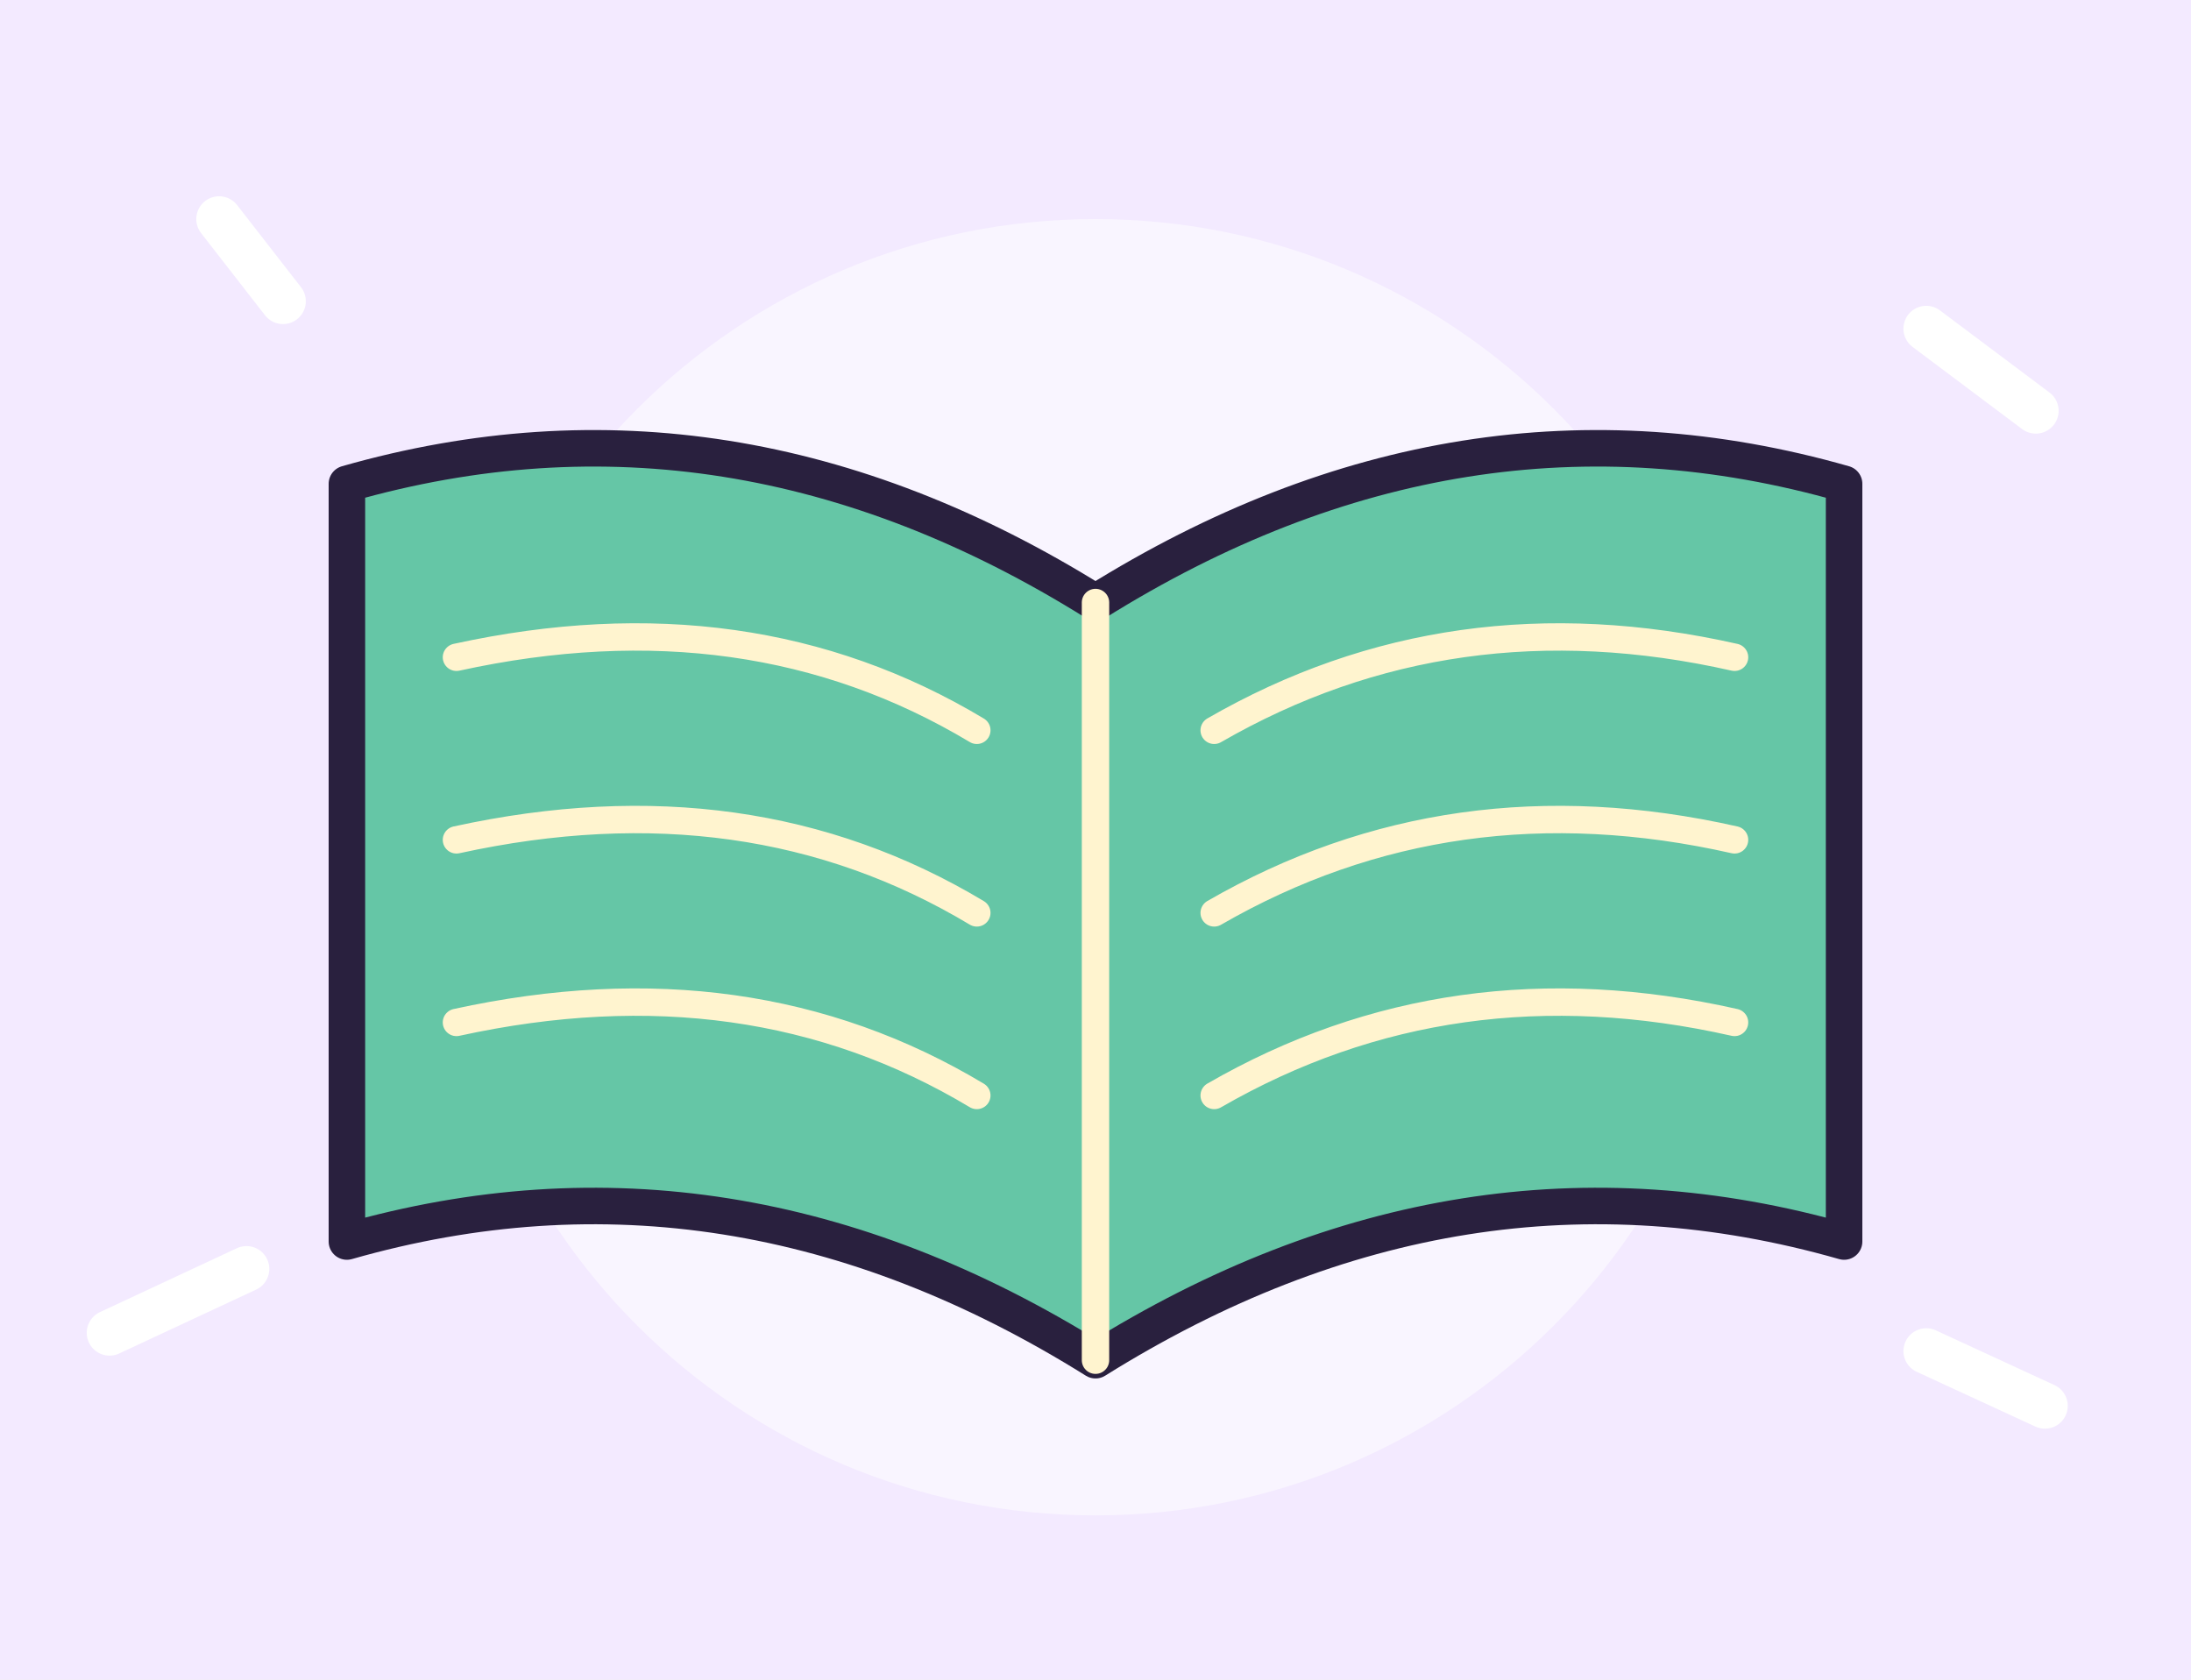
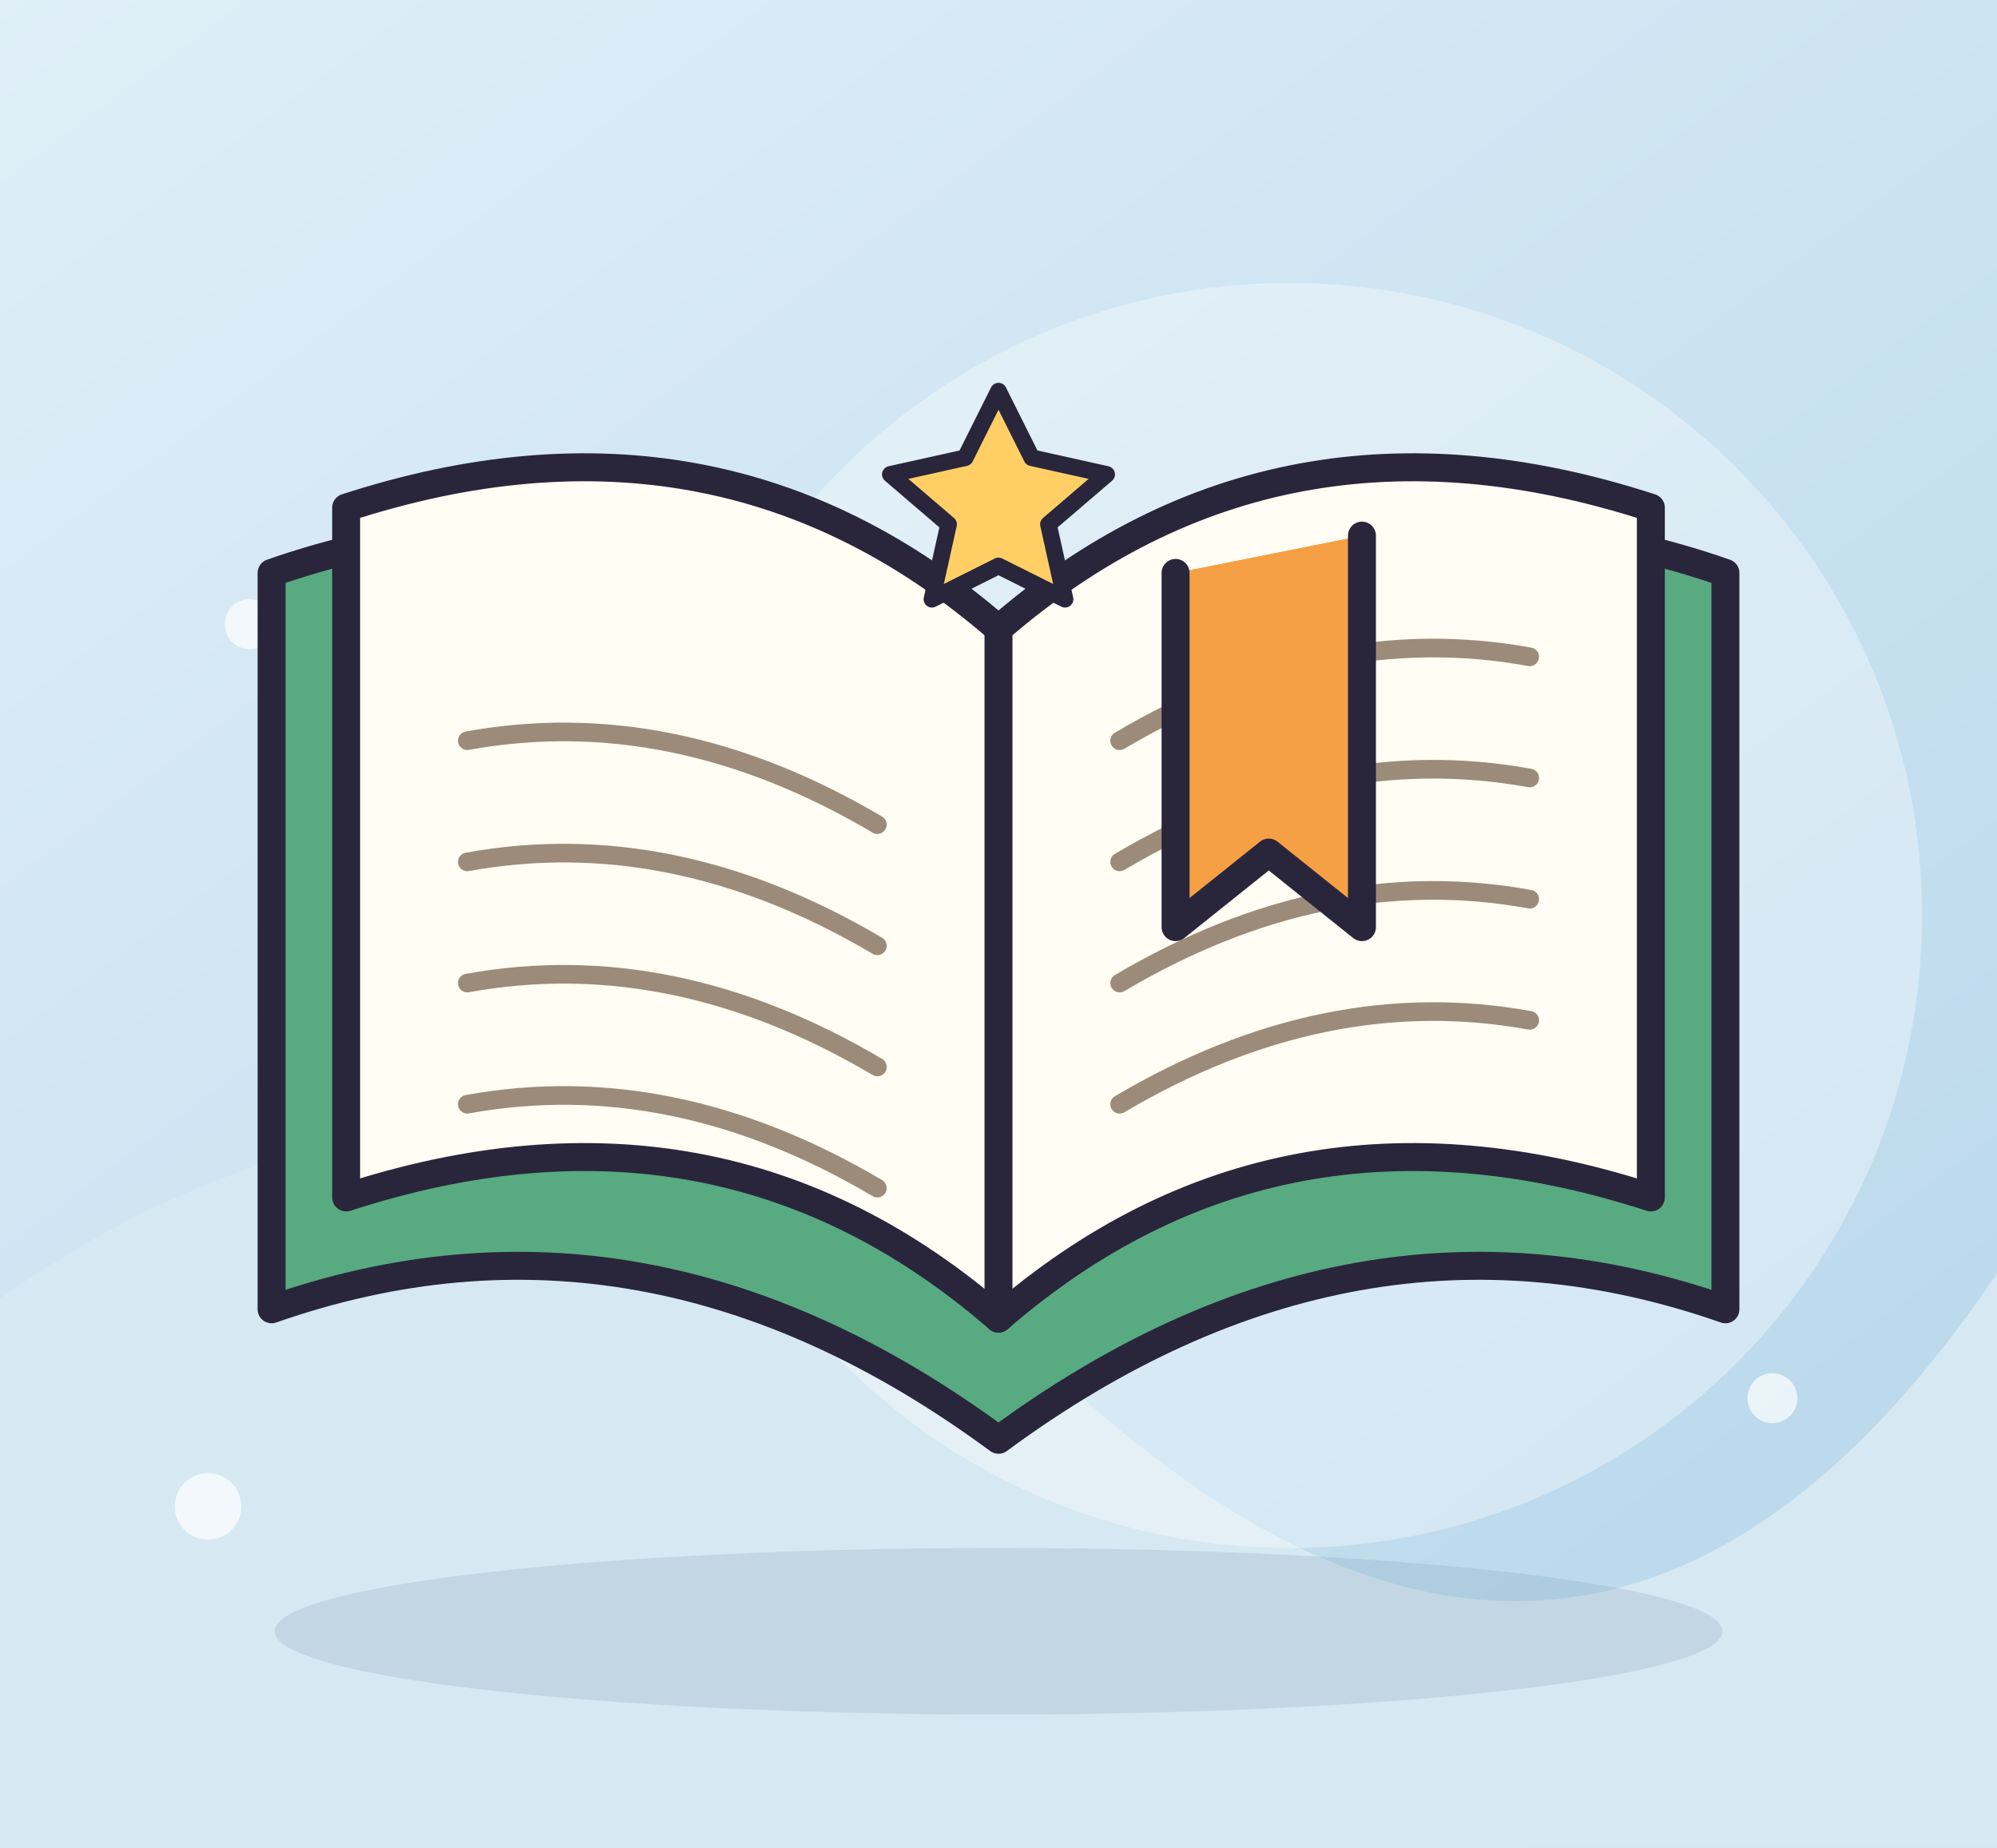
- <svg xmlns="http://www.w3.org/2000/svg" viewBox="0 0 240 184" role="img">
-   <rect width="240" height="184" fill="#f3eaff" />
-   <circle cx="120" cy="95" r="71" fill="#fff" opacity=".52" />
-   <path d="M12 146l15-7m184-103 12 9m-12 103 13 6M24 24l7 9" fill="none" stroke="#fff" stroke-width="5" stroke-linecap="round" />
-   <g stroke="#29203e" stroke-width="3.5" stroke-linecap="round" stroke-linejoin="round">
-     <path d="M38 53q42-12 82 13 40-25 82-13v83q-42-12-82 13-40-25-82-13z" fill="#65c6a6" stroke="#29203e" stroke-width="4" stroke-linecap="round" stroke-linejoin="round" />
-     <path d="M120 66v83M50 72q32-7 57 8m-57 12q32-7 57 8m-57 12q32-7 57 8m26-40q26-15 57-8m-57 28q26-15 57-8m-57 28q26-15 57-8" fill="none" stroke="#fff4cf" stroke-width="3" stroke-linecap="round" stroke-linejoin="round" />
+ <svg xmlns="http://www.w3.org/2000/svg" viewBox="0 0 240 222" role="img">
+   <defs>
+     <linearGradient id="bg" x2=".8" y2="1">
+       <stop stop-color="#e0eff8" />
+       <stop offset="1" stop-color="#b9d8eb" />
+     </linearGradient>
+   </defs>
+   <rect width="240" height="222" fill="url(#bg)" />
+   <path d="M0 156Q66 110 129 167T240 153V222H0Z" fill="#d6e8f2" />
+   <circle cx="155" cy="110" r="76" fill="#fff" opacity=".34" />
+   <g fill="#fff" opacity=".68">
+     <circle cx="30" cy="75" r="3" />
+     <circle cx="205" cy="82" r="4" />
+     <circle cx="213" cy="168" r="3" />
+     <circle cx="25" cy="181" r="4" />
+   </g>
+   <ellipse cx="120" cy="196" rx="87" ry="10" fill="#698da5" opacity=".19" />
+   <g transform="translate(120 119)" stroke-linejoin="round" stroke-linecap="round">
+     <g transform="translate(0 -2) scale(1.12)">
+       <path d="M-78-43q40-14 78 14 38-28 78-14v79q-40-14-78 14-38-28-78-14z" fill="#58aa81" stroke="#29263b" stroke-width="3" stroke-linecap="round" stroke-linejoin="round" />
+       <path d="M-70-50q40-13 70 13 30-26 70-13v74q-40-13-70 13-30-26-70-13z" fill="#fffdf4" stroke="#29263b" stroke-width="3" stroke-linecap="round" stroke-linejoin="round" />
+       <path d="M0-37V37" fill="none" stroke="#29263b" stroke-width="3" stroke-linecap="round" stroke-linejoin="round" />
+       <path d="M-57 -25q22-4 44 9m26-9q22-13 44-9" fill="none" stroke="#9c8b79" stroke-width="2" stroke-linecap="round" stroke-linejoin="round" />
+       <path d="M-57 -12q22-4 44 9m26-9q22-13 44-9" fill="none" stroke="#9c8b79" stroke-width="2" stroke-linecap="round" stroke-linejoin="round" />
+       <path d="M-57 1q22-4 44 9m26-9q22-13 44-9" fill="none" stroke="#9c8b79" stroke-width="2" stroke-linecap="round" stroke-linejoin="round" />
+       <path d="M-57 14q22-4 44 9m26-9q22-13 44-9" fill="none" stroke="#9c8b79" stroke-width="2" stroke-linecap="round" stroke-linejoin="round" />
+       <path d="M19-43v38l10-8 10 8v-42" fill="#f5a044" stroke="#29263b" stroke-width="3" stroke-linecap="round" stroke-linejoin="round" />
+     </g>
+     <g transform="translate(0 -60)">
+       <path d="M0-12l4 8 9 2-7 6 2 9-8-4-8 4 2-9-7-6 9-2z" fill="#ffcf66" stroke="#29263b" stroke-width="2" stroke-linecap="round" stroke-linejoin="round" />
+     </g>
  </g>
</svg>
